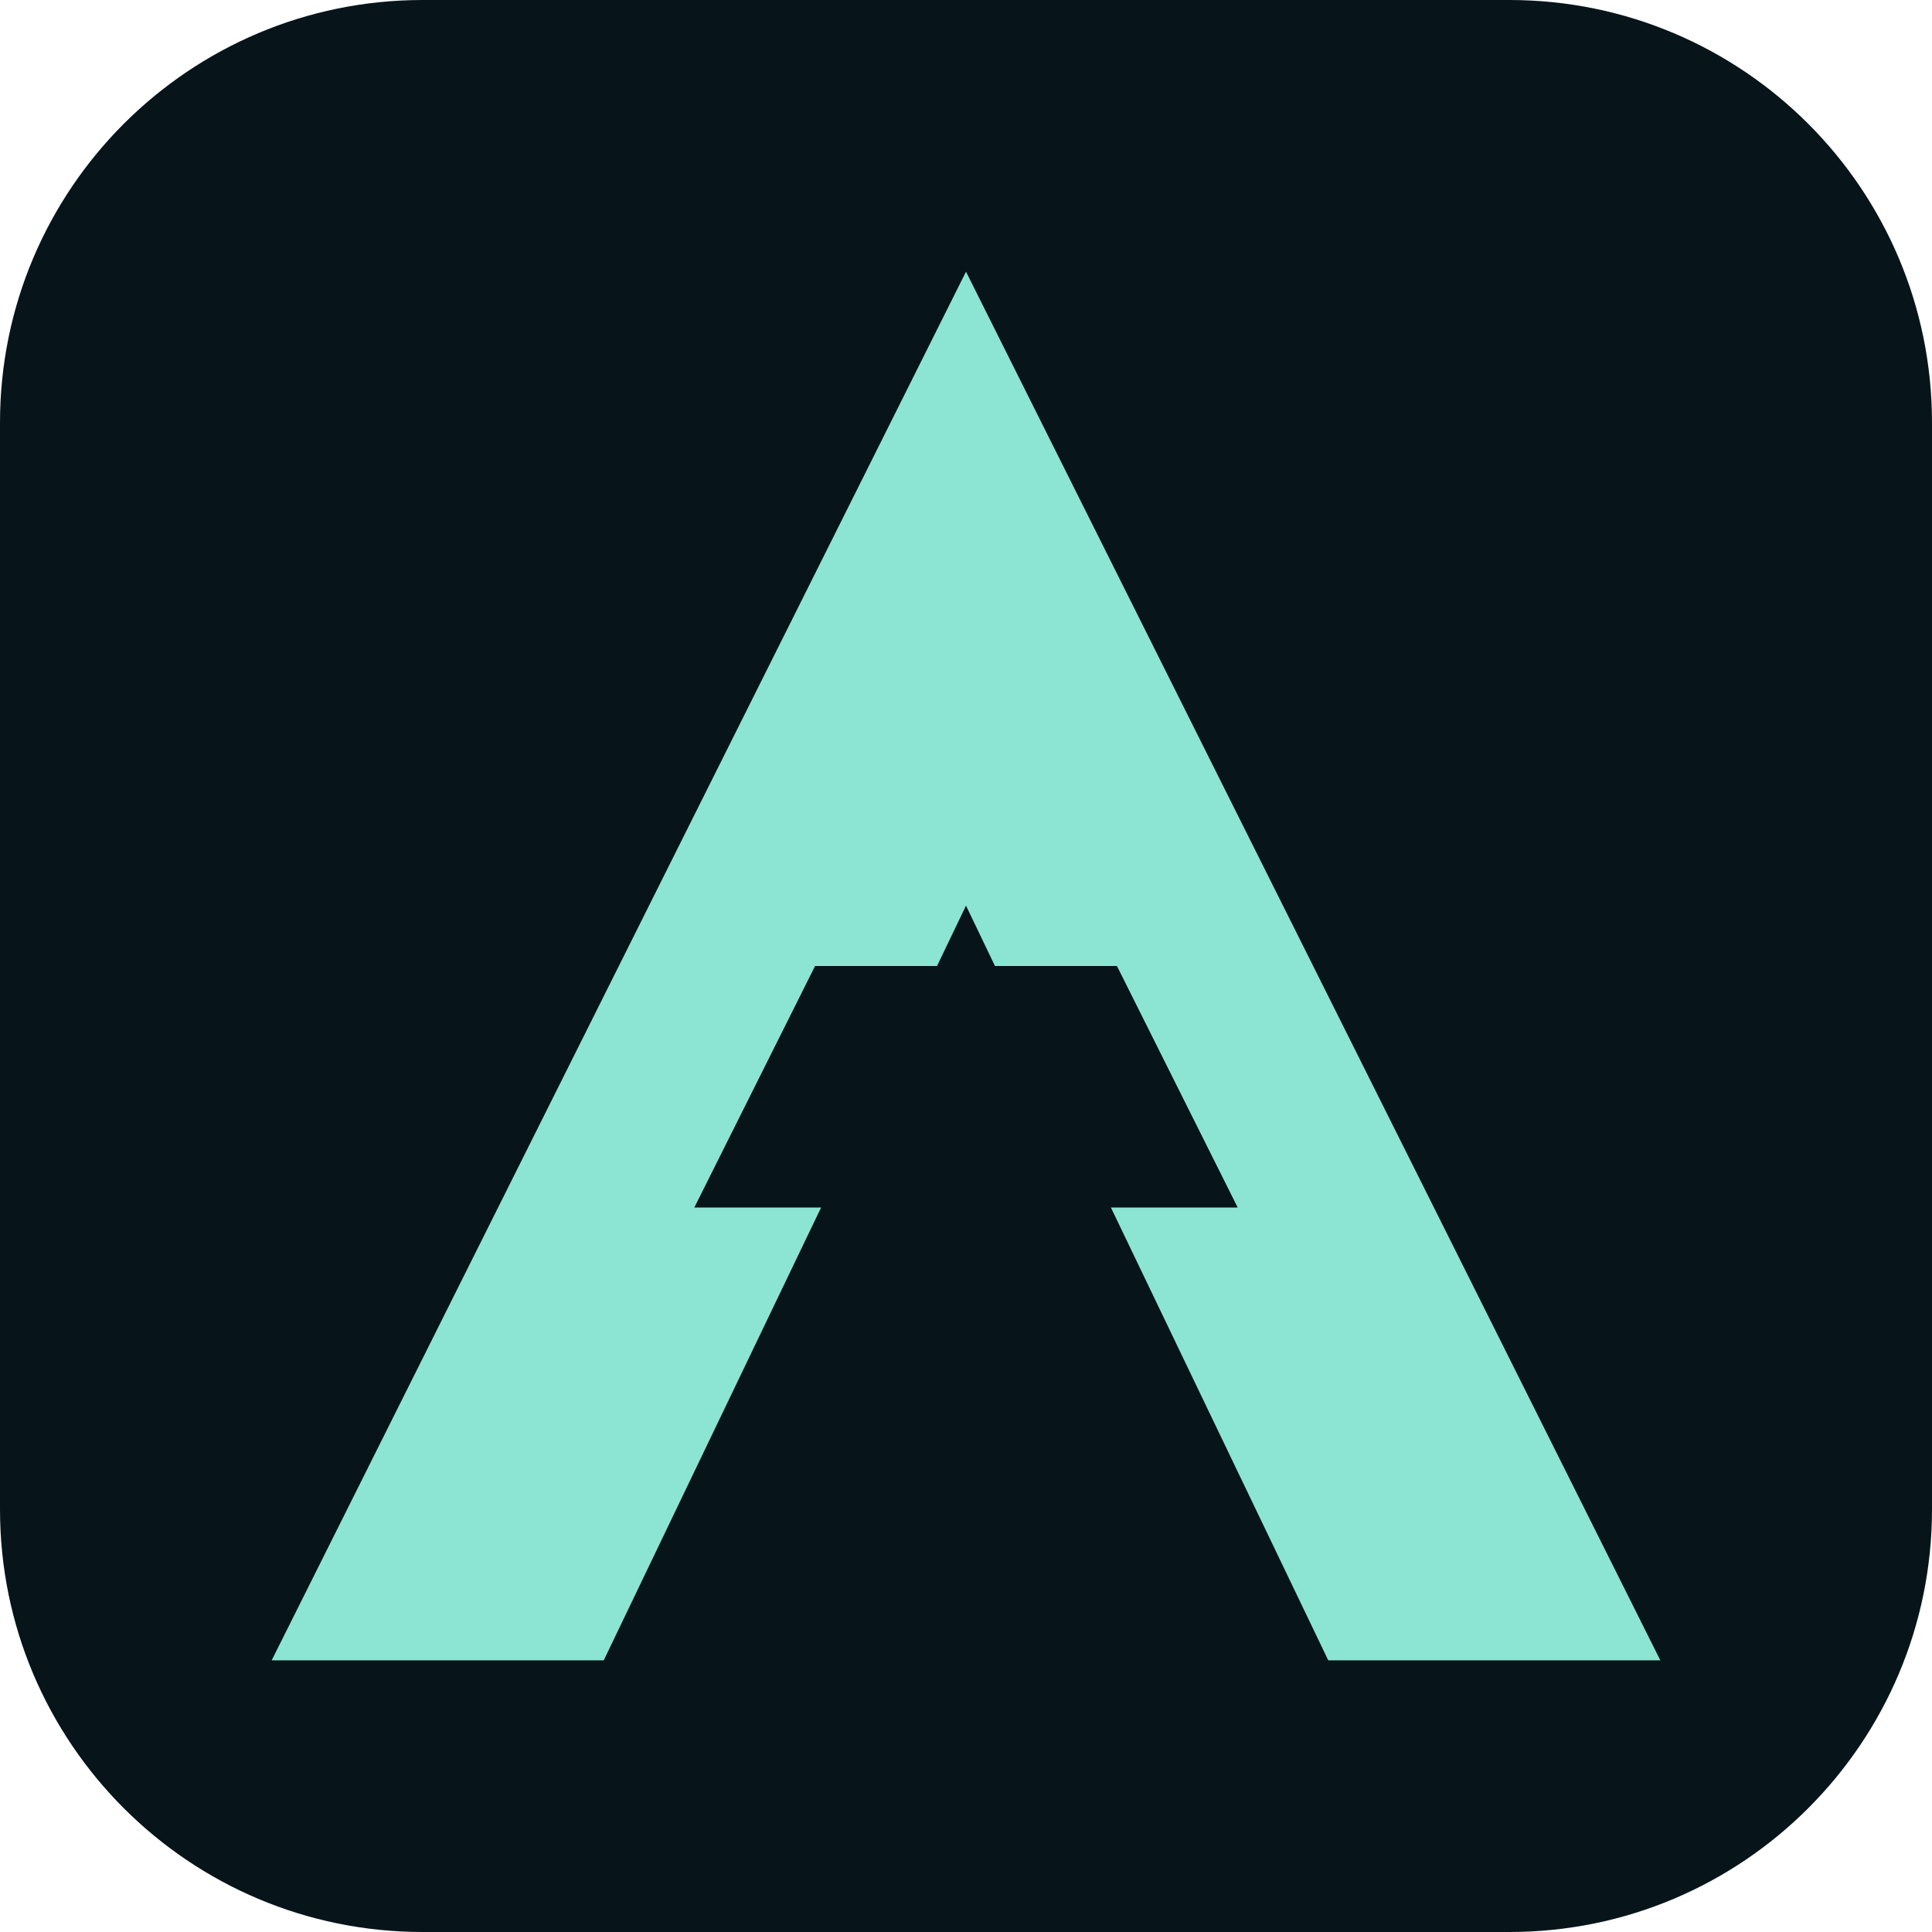
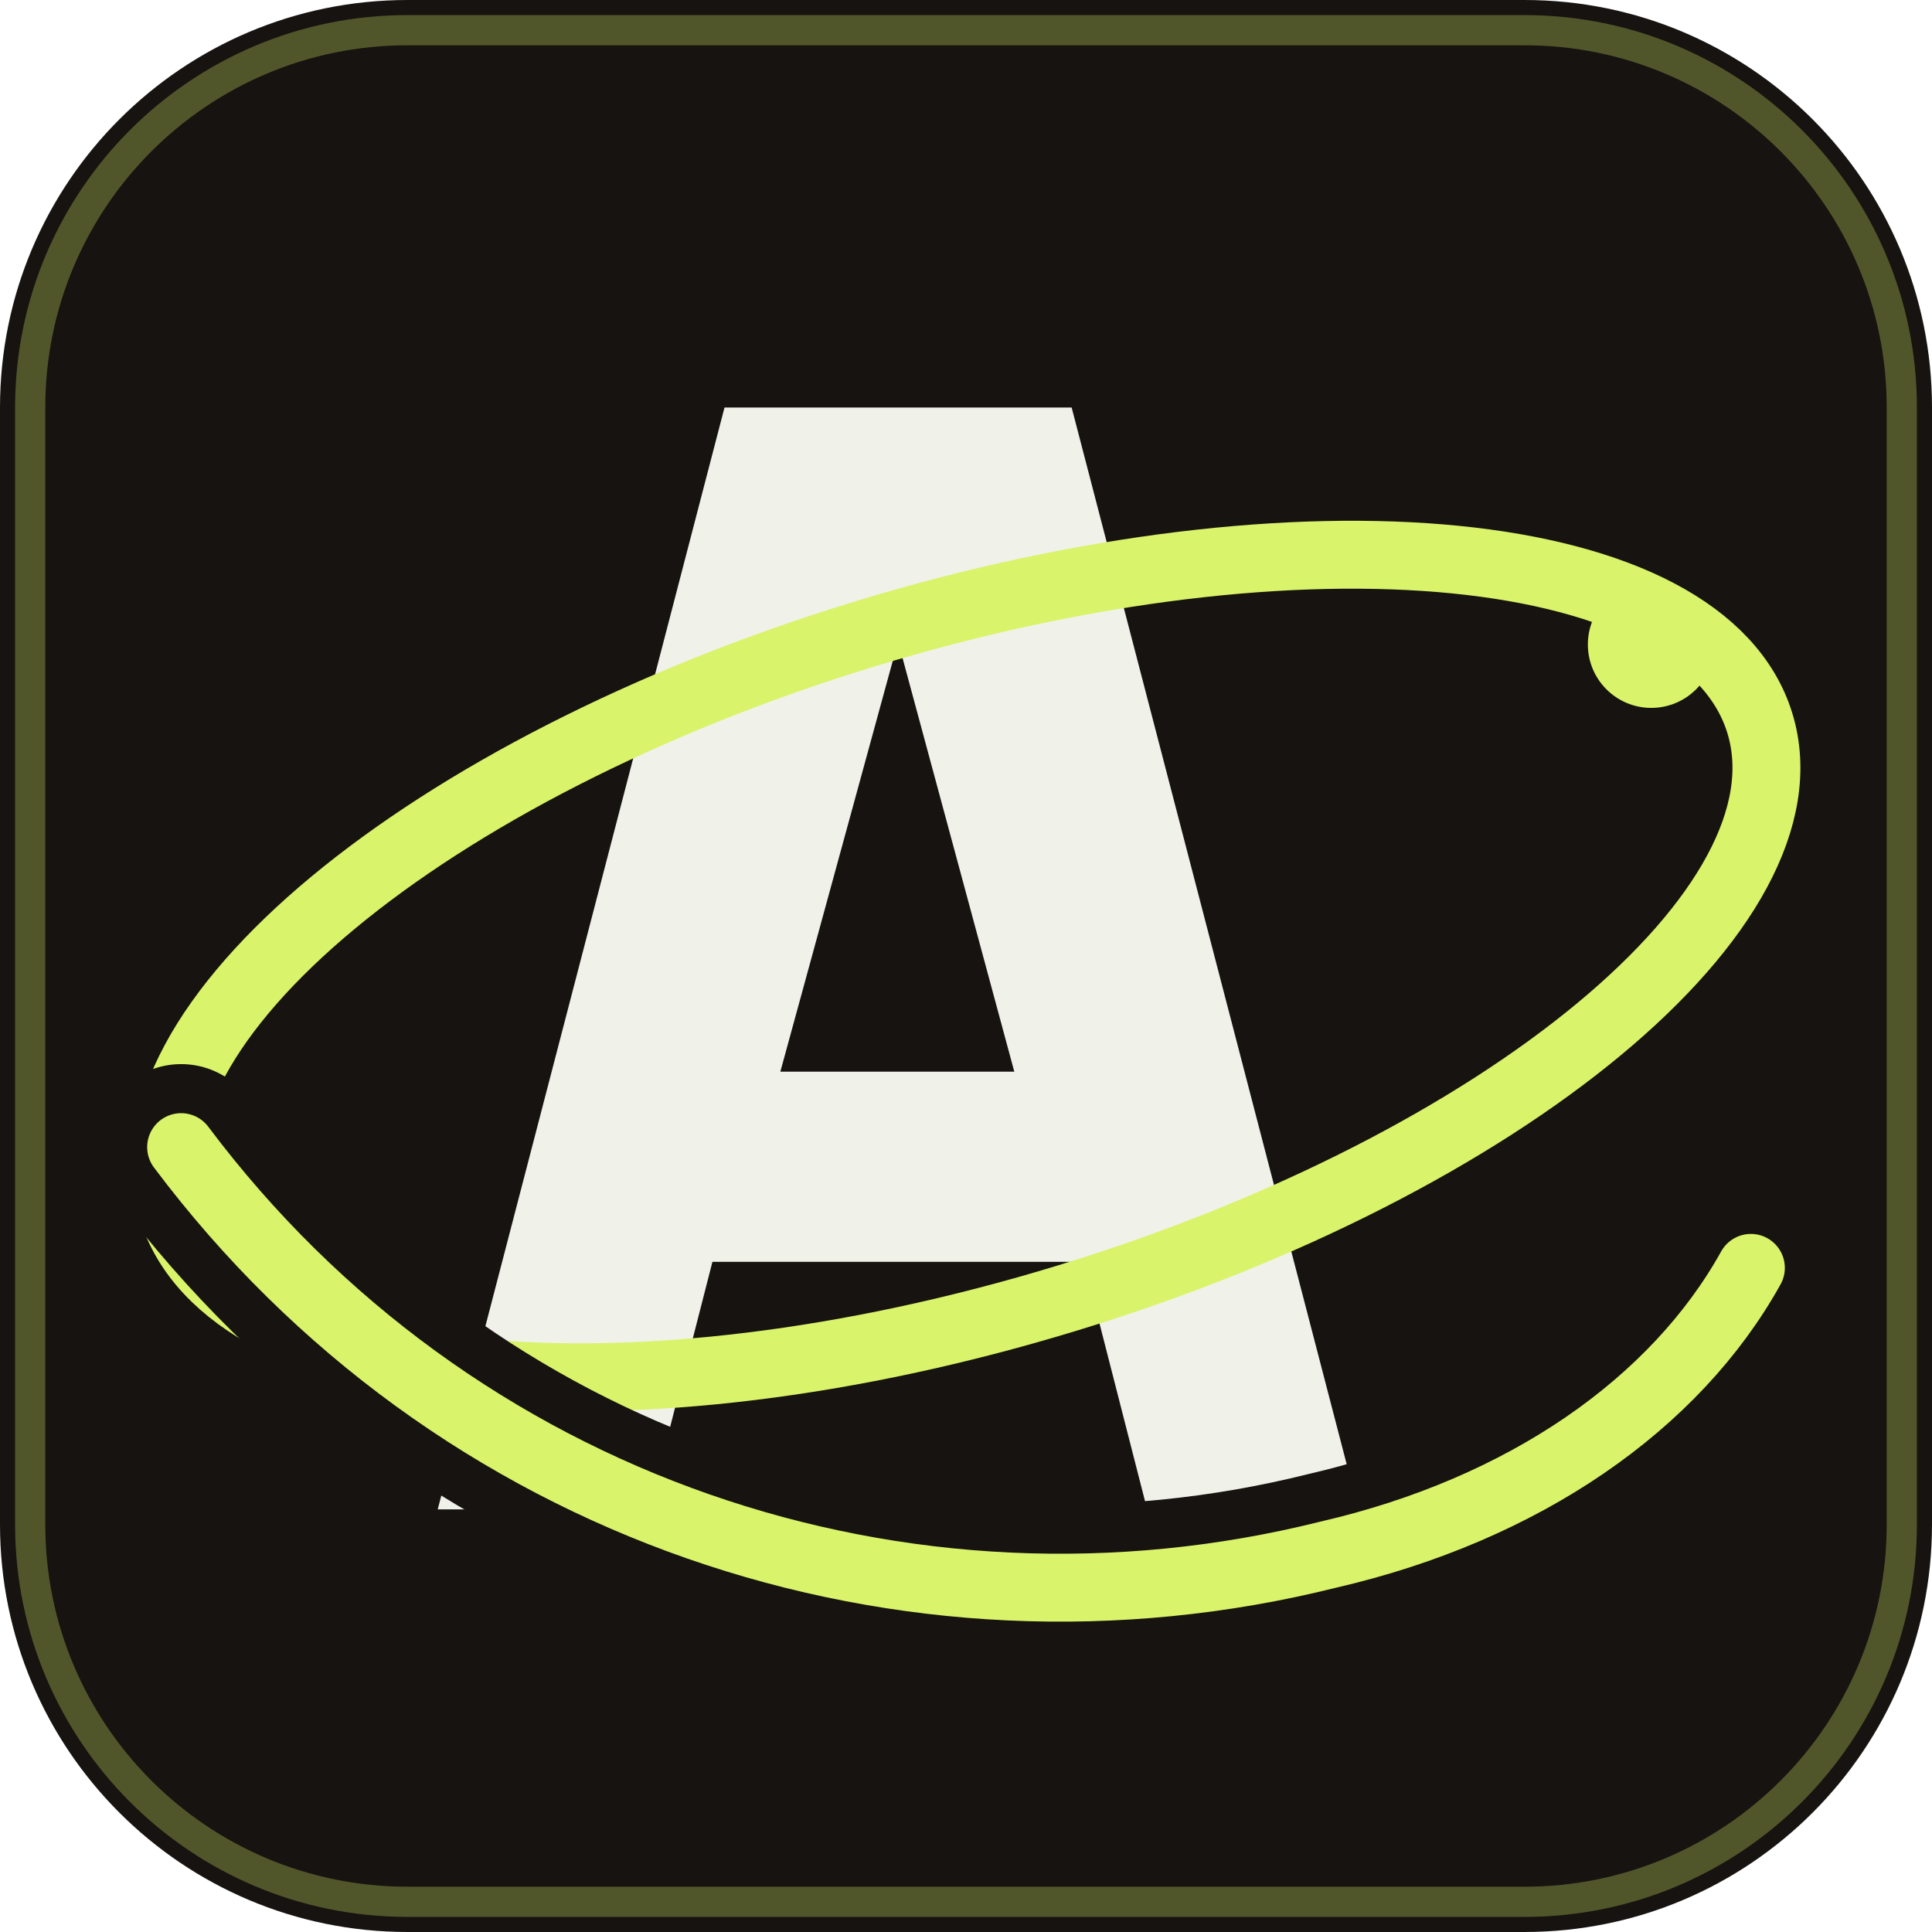
- <svg xmlns="http://www.w3.org/2000/svg" viewBox="0 0 64 64">
-   <rect width="64" height="64" rx="14" fill="#07151b" />
-   <path d="M32 9 9 55h11l12-25 12 25h11L32 9Z" fill="#8ce5d2" />
-   <path d="M23 40h18l-4-8H27z" fill="#07151b" />
+ <svg xmlns="http://www.w3.org/2000/svg" viewBox="0 0 128 128" role="img" aria-labelledby="title desc">
+   <rect width="128" height="128" rx="27" fill="#171310" />
+   <rect x="2" y="2" width="124" height="124" rx="25" fill="none" stroke="#d9f36a" stroke-opacity=".3" stroke-width="2" />
+   <path d="M29 100 48 27h23l19 73H76l-4.2-16.4H47.2L43 100H29Zm22.7-29h15.5L59.5 42.5 51.7 71Z" fill="#f0f2e9" fill-rule="evenodd" />
+   <ellipse cx="64" cy="64" rx="55" ry="23" fill="none" stroke="#d9f36a" stroke-width="4.5" transform="rotate(-17 64 64)" />
+   <path d="M12 76c18 24 48 34 76 27 13-3 23-10 28-19" fill="none" stroke="#171310" stroke-width="11" stroke-linecap="round" />
+   <path d="M12 76c18 24 48 34 76 27 13-3 23-10 28-19" fill="none" stroke="#d9f36a" stroke-width="4.5" stroke-linecap="round" />
+   <circle cx="109.4" cy="42.7" r="4.2" fill="#d9f36a" />
</svg>
